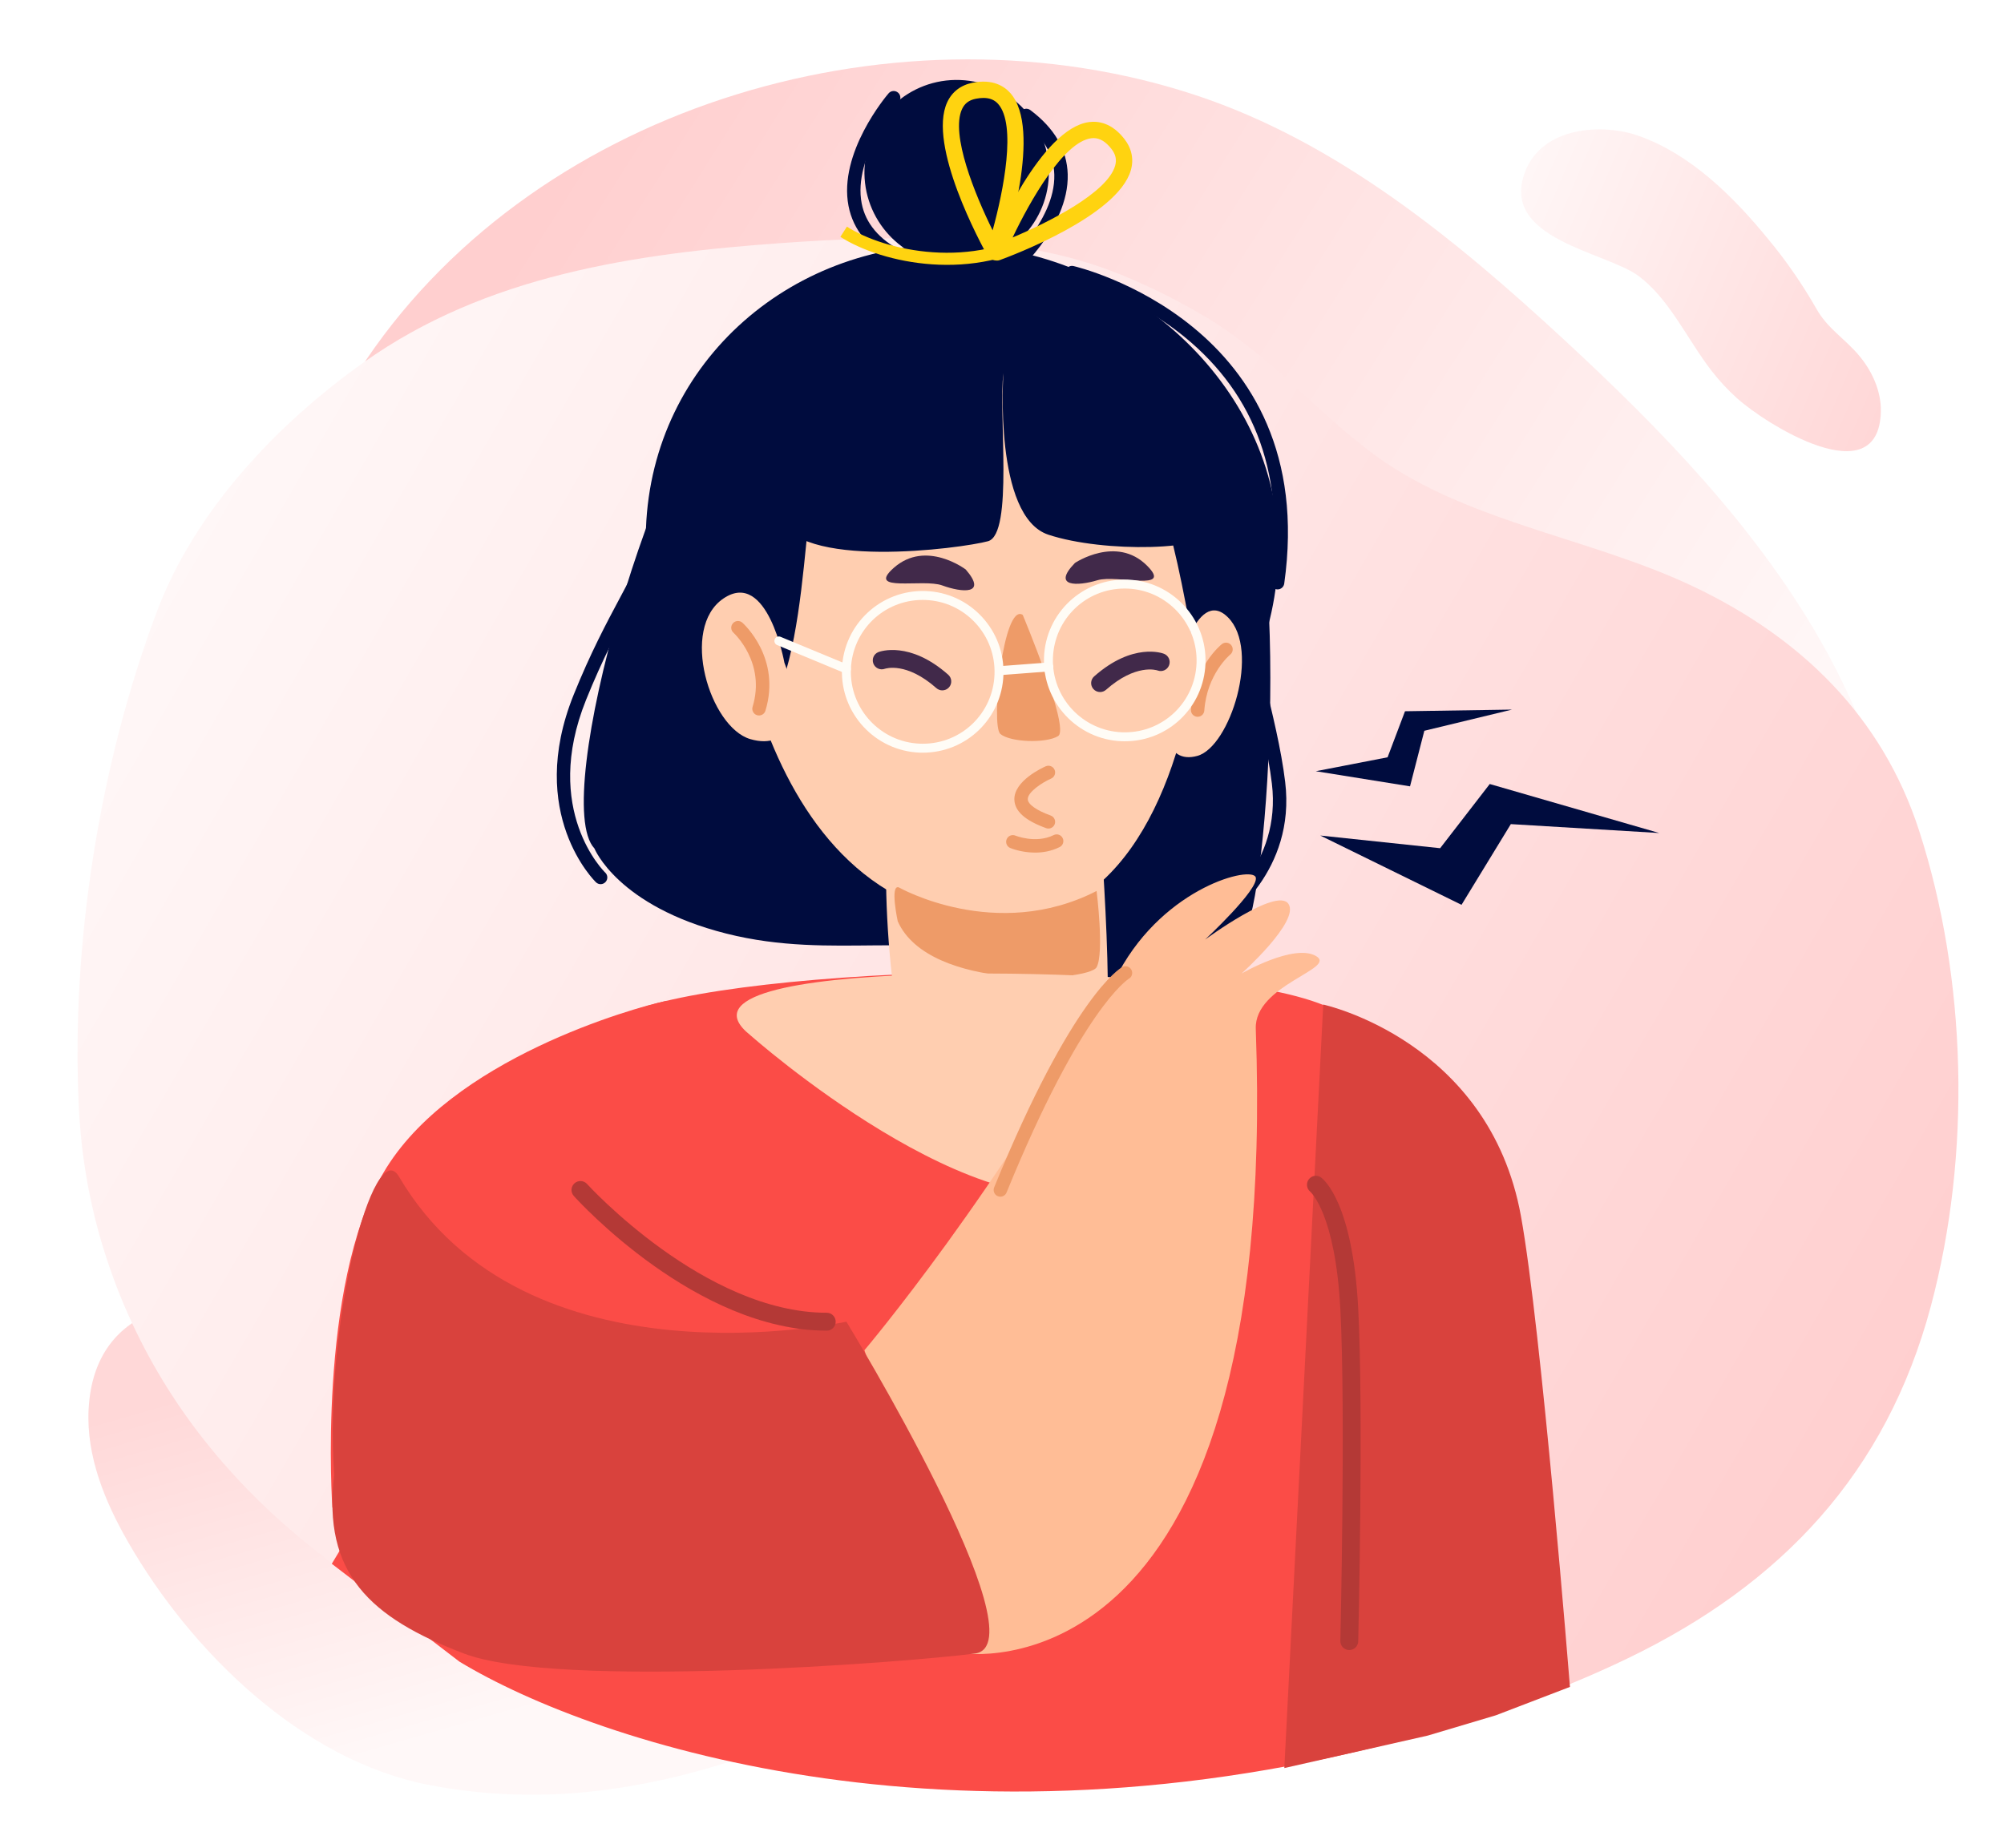
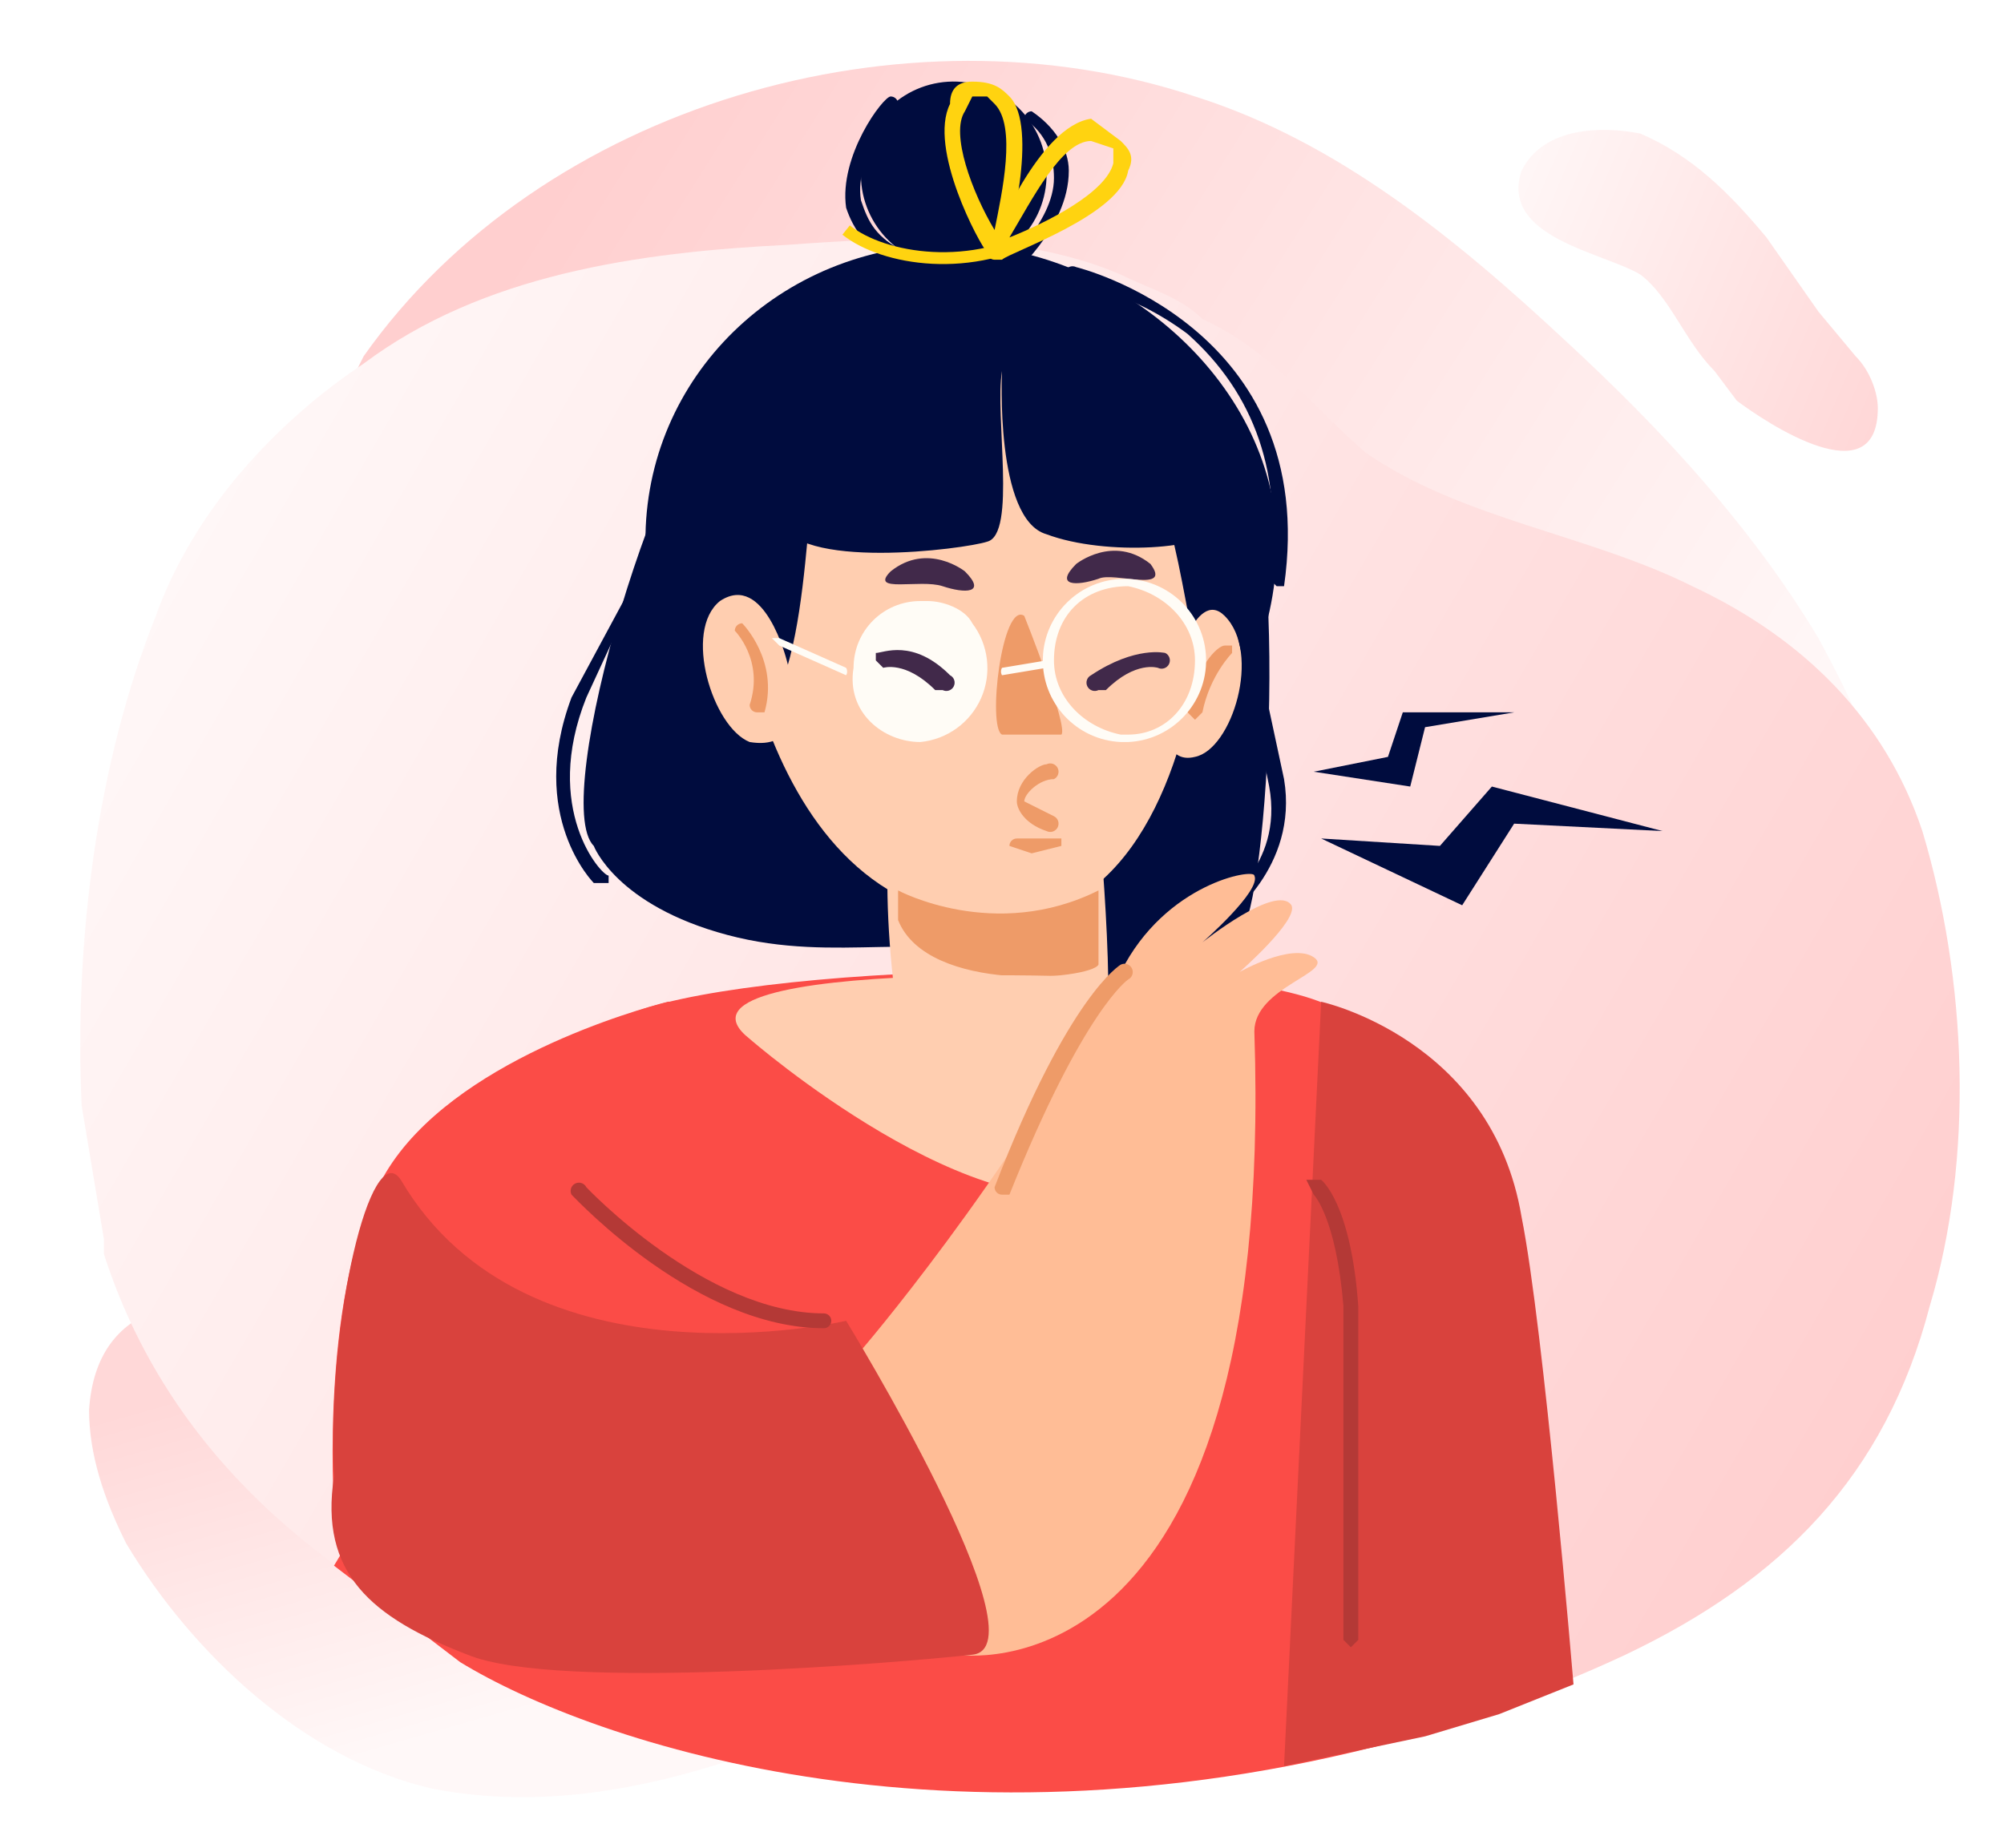
- <svg xmlns="http://www.w3.org/2000/svg" width="270" height="249" viewBox="0 0 270 249" fill="none">
-   <path d="M102.298 236.075C87.924 241.168 73.411 243.521 57.931 240.58C40.677 237.3 25.711 222.534 17.255 207.809C14.113 202.339 11.611 196.228 11.938 189.93C12.699 175.381 26.444 173.755 38.111 176.108C44.688 177.432 50.727 180.444 56.697 183.427C66.609 188.384 78.236 190.822 87.123 197.692C90.105 200.004 92.344 202.782 95.809 204.464C101.199 207.083 107.352 208.319 112.888 210.702C117.615 212.747 122.898 216.111 122.905 221.259C122.906 226.539 117.398 229.903 112.558 232.005C109.132 233.502 105.722 234.868 102.298 236.075Z" fill="url(#paint0_linear)" />
-   <path d="M49.391 48.41C72.937 13.71 121.626 -0.223 161.092 12.824C180.122 19.118 196.071 32.225 210.782 45.831C223.748 57.822 236.328 70.757 245.183 86.172C251.229 96.695 255.557 109.309 258.613 121.085C263.181 138.717 259.032 161.436 236.24 159.771C230.892 159.381 226.266 157.458 221.264 155.776C217.219 154.412 213.254 155.23 209.054 154.564C198.481 152.89 188.296 148.997 178.665 144.438C159.037 135.138 141.103 122.503 120.917 114.353C104.375 107.683 86.71 104.24 68.873 104.208C61.349 104.196 53.437 104.722 46.705 101.358C30.115 93.057 37.576 70.675 43.772 58.084C45.413 54.73 47.291 51.498 49.391 48.41Z" fill="url(#paint1_linear)" />
-   <path d="M234.007 53.648C237.883 57.158 253.114 66.743 253.407 55.495C253.476 52.693 252.205 49.973 250.475 47.921C248.497 45.565 246.253 44.33 244.708 41.586C242.817 38.272 240.665 35.158 238.279 32.284C233.401 26.301 227.706 20.773 220.797 18.311C215.95 16.585 207.745 17.019 205.443 23.23C202.089 32.272 216.43 33.929 220.803 37.224C224.954 40.343 227.304 45.702 230.592 49.962C231.631 51.304 232.774 52.538 234.007 53.648Z" fill="url(#paint2_linear)" />
-   <path d="M162.324 42.65C170.535 47.484 176.694 54.72 184.18 60.548C196.644 70.249 213.727 72.233 228.02 78.98C242.594 85.863 253.598 96.56 258.574 111.978C265.002 131.879 265.613 155.545 260.152 176.004C254.137 198.525 240.014 213.484 219.363 223.46C198.725 233.431 175.862 238.084 153.059 239.044C150.859 239.138 148.662 239.189 146.456 239.203C96.919 239.491 30.982 222.054 14.116 168.839C13.962 168.352 13.814 167.866 13.665 167.373C11.927 161.444 10.905 155.329 10.621 149.157C9.561 127.278 13.39 103.128 21.061 82.617C26.22 68.808 37.33 57.132 49.036 48.813C65.484 37.125 85.553 34.143 105.527 32.74C120.318 31.703 136.953 31.323 150.94 36.981C154.871 38.584 158.676 40.478 162.324 42.65Z" fill="url(#paint3_linear)" />
-   <path d="M193.966 233.12C130.471 251.582 80.419 235.142 61.9 223.933L44.703 210.745L50.656 200.855L87.695 197.558L149.206 194.261L198.812 204.152L208.31 199.322L210.004 216.822C212.262 230.371 210.568 226.984 193.966 233.12Z" fill="#FB4C47" />
-   <path d="M75.901 225.278H184.631C184.631 225.278 194.314 144.155 179.999 136.243C165.686 128.331 98.753 129.985 83.917 136.742C69.082 143.499 75.901 225.278 75.901 225.278Z" fill="#FB4C47" />
-   <path d="M80.922 119.157C80.7 119.157 80.476 119.075 80.303 118.908C80.206 118.819 70.82 109.694 77.292 93.629C79.561 87.996 81.673 84.039 83.535 80.549C86.898 74.253 89.326 69.703 90.441 59.681C90.496 59.186 90.949 58.839 91.438 58.882C91.934 58.938 92.291 59.386 92.235 59.881C91.082 70.25 88.454 75.172 85.13 81.403C83.287 84.851 81.201 88.763 78.966 94.304C72.951 109.238 81.456 117.512 81.541 117.596C81.904 117.939 81.921 118.51 81.577 118.872C81.401 119.06 81.162 119.157 80.922 119.157Z" fill="#000C3E" />
-   <path d="M141.308 23.68C141.05 30.545 135.284 35.903 128.426 35.645C121.568 35.387 116.216 29.614 116.474 22.749C116.732 15.883 122.498 10.525 129.356 10.783C136.213 11.041 141.566 16.814 141.308 23.68Z" fill="#000C3E" />
-   <path d="M80.087 114.341C80.087 114.341 83.187 122.108 97.846 125.812C112.506 129.516 124.545 124.971 135.709 129.953C146.876 134.937 163.824 130.698 167.451 126.111C171.076 121.525 174.203 68.075 165.804 58.475C157.405 48.873 110.581 38.009 99.569 47.754C88.556 57.498 74.007 107.861 80.087 114.341Z" fill="#000C3E" />
-   <path d="M172.212 75.288C171.364 97.912 152.359 115.567 129.758 114.72C107.16 113.871 86.184 93.83 87.032 71.206C87.878 48.581 107.061 32.157 129.659 33.006C152.261 33.852 173.06 52.664 172.212 75.288Z" fill="#000C3E" />
-   <path d="M148.088 109.565C148.088 109.565 150.745 141.49 148.088 145.037C145.431 148.584 128.599 145.925 124.172 145.037C119.742 144.152 117.969 109.565 120.629 109.565C123.285 109.565 147.578 102.446 148.088 109.565Z" fill="#FFCEB0" />
-   <path d="M97.859 72.216C97.859 72.216 99.543 121.976 133.147 124.124C166.751 126.273 166.717 56.162 154.556 49.495C142.394 42.825 91.647 44.076 97.859 72.216Z" fill="#FFCEB0" />
-   <path d="M137.794 82.868C137.794 82.868 144.211 98.183 142.561 99.198C140.909 100.213 136.077 100.033 134.774 98.906C133.47 97.78 135.169 81.153 137.794 82.868Z" fill="#EE9B68" />
-   <path d="M124.319 45.679C124.319 45.679 112.27 51.513 109.977 62.463C107.684 73.416 108.872 101.456 96.105 100.168C96.105 100.168 71.385 44.676 124.319 45.679Z" fill="#000C3E" />
-   <path d="M130.671 45.917C129.578 46.701 143.095 46.67 150.823 56.048C158.552 65.426 160.388 88.865 161.582 89.302C162.777 89.736 167.549 60.256 159.077 51.398C150.603 42.544 136.893 41.459 130.671 45.917Z" fill="#000C3E" />
-   <path d="M121.093 119.587C121.093 119.587 134.168 127.029 147.744 120.074C147.744 120.074 148.799 128.427 147.744 130.354C146.686 132.281 125.186 133.658 120.954 124.162C120.954 124.162 119.872 119.175 121.093 119.587Z" fill="#EE9B68" />
-   <path d="M158.394 91.288C158.394 91.288 161.036 78.809 165.444 83.198C169.85 87.586 165.728 100.64 161.33 101.865C156.932 103.09 155.92 97.731 158.394 91.288Z" fill="#FFCEB0" />
-   <path d="M105.683 89.311C105.683 89.311 103.407 76.648 97.479 80.649C91.551 84.65 95.641 98.011 101.085 99.606C106.526 101.197 108.258 95.945 105.683 89.311Z" fill="#FFCEB0" />
-   <path d="M144.829 75.866C144.829 75.866 150.408 72.117 154.524 76.214C158.142 79.816 150.497 77.398 147.859 78.196C145.222 78.992 141.645 79.146 144.829 75.866Z" fill="#41294A" />
-   <path d="M130.118 76.752C130.118 76.752 124.77 72.679 120.42 76.525C116.595 79.909 124.371 77.946 126.955 78.898C129.54 79.848 133.105 80.215 130.118 76.752Z" fill="#41294A" />
-   <path d="M124.309 80.85C119.085 80.85 114.838 84.947 114.643 90.177C114.443 95.516 118.62 100.023 123.955 100.223L124.324 100.23C129.548 100.23 133.795 96.133 133.99 90.903C134.086 88.316 133.171 85.846 131.413 83.948C129.654 82.05 127.262 80.953 124.68 80.857L124.309 80.85ZM124.324 101.436C124.187 101.436 124.049 101.434 123.91 101.429C117.912 101.202 113.215 96.136 113.439 90.131C113.665 84.112 118.702 79.436 124.724 79.651C127.629 79.76 130.319 80.994 132.294 83.128C134.272 85.263 135.3 88.038 135.194 90.946C134.973 96.828 130.199 101.436 124.324 101.436Z" fill="#FFFCF6" />
-   <path d="M114.045 90.757C113.968 90.757 113.891 90.743 113.814 90.711L104.706 86.935C104.4 86.807 104.253 86.453 104.381 86.146C104.509 85.838 104.86 85.691 105.166 85.821L114.276 89.597C114.582 89.725 114.729 90.077 114.601 90.386C114.505 90.617 114.281 90.757 114.045 90.757Z" fill="#FFFCF6" />
-   <path d="M135.191 50.293C135.191 50.293 133.827 69.613 141.254 72.061C148.68 74.511 163.021 74.265 163.903 71.314C164.784 68.364 149.744 44.624 138.951 40.816C120.025 34.141 102.774 62.078 104.935 69.5C107.095 76.925 129.643 73.894 133.112 72.939C136.583 71.984 134.497 55.625 135.191 50.293Z" fill="#000C3E" />
-   <path d="M135.191 90.949C134.88 90.949 134.615 90.708 134.591 90.392C134.567 90.059 134.815 89.769 135.145 89.743L141.273 89.278C141.61 89.263 141.894 89.499 141.921 89.835C141.945 90.165 141.697 90.454 141.364 90.481L135.239 90.949C135.222 90.949 135.205 90.949 135.191 90.949Z" fill="#FFFCF6" />
-   <path d="M121.128 35.575C120.988 35.575 120.848 35.544 120.716 35.474C117.108 33.612 114.954 31.015 114.323 27.76C112.929 20.598 119.439 12.903 119.719 12.58C120.044 12.201 120.612 12.16 120.991 12.481C121.371 12.806 121.415 13.378 121.089 13.757C121.027 13.829 114.865 21.119 116.096 27.42C116.619 30.101 118.452 32.272 121.542 33.868C121.985 34.097 122.161 34.642 121.932 35.086C121.771 35.397 121.455 35.575 121.128 35.575Z" fill="#000C3E" />
-   <path d="M135.462 37.791C135.204 37.791 134.946 37.68 134.768 37.468C134.448 37.084 134.498 36.513 134.881 36.192C134.956 36.132 142.228 29.954 142.047 23.537C141.97 20.805 140.52 18.362 137.733 16.281C137.333 15.982 137.251 15.415 137.55 15.015C137.846 14.617 138.417 14.532 138.812 14.832C142.067 17.262 143.762 20.178 143.854 23.493C144.054 30.788 136.367 37.306 136.04 37.581C135.871 37.721 135.664 37.791 135.462 37.791Z" fill="#000C3E" />
-   <path d="M164.34 124.286C164.048 124.286 163.762 124.144 163.588 123.884C163.309 123.469 163.422 122.909 163.836 122.63C164.195 122.386 172.689 116.55 171.359 105.59C170.841 101.312 169.67 96.54 168.43 91.486C166.274 82.689 164.041 73.593 164.605 65.013C164.636 64.516 165.079 64.116 165.566 64.169C166.065 64.203 166.44 64.632 166.407 65.131C165.862 73.434 168.059 82.39 170.186 91.054C171.436 96.162 172.621 100.987 173.151 105.371C174.62 117.46 165.238 123.867 164.838 124.134C164.687 124.236 164.511 124.286 164.34 124.286Z" fill="#000C3E" />
-   <path d="M172.131 79.431C172.091 79.431 172.05 79.428 172.004 79.421C171.51 79.351 171.168 78.895 171.238 78.401C173.211 64.391 169.272 53.274 159.536 45.362C152.252 39.442 144.313 37.636 144.234 37.619C143.747 37.513 143.439 37.03 143.547 36.541C143.653 36.054 144.137 35.747 144.624 35.853C144.956 35.926 177.958 43.638 173.025 78.652C172.962 79.105 172.577 79.431 172.131 79.431Z" fill="#000C3E" />
-   <path d="M139.458 114.902C137.623 114.902 136.202 114.319 136.11 114.28C135.653 114.087 135.436 113.559 135.628 113.099C135.819 112.641 136.346 112.423 136.806 112.612C136.835 112.624 139.572 113.726 141.961 112.542C142.409 112.315 142.949 112.498 143.173 112.947C143.394 113.393 143.214 113.935 142.766 114.157C141.641 114.719 140.485 114.902 139.458 114.902Z" fill="#EE9B68" />
-   <path d="M102.261 96.422C102.174 96.422 102.085 96.41 101.998 96.384C101.519 96.237 101.252 95.733 101.396 95.255C103.215 89.28 98.865 85.311 98.821 85.269C98.448 84.937 98.417 84.365 98.749 83.994C99.079 83.62 99.655 83.586 100.023 83.919C100.24 84.112 105.277 88.713 103.126 95.781C103.008 96.172 102.649 96.422 102.261 96.422Z" fill="#EE9B68" />
-   <path d="M161.356 96.599C161.334 96.599 161.313 96.599 161.294 96.597C160.795 96.561 160.419 96.129 160.455 95.632C160.865 89.852 164.471 86.924 164.622 86.804C165.02 86.493 165.576 86.558 165.889 86.948C166.2 87.337 166.135 87.906 165.75 88.217C165.718 88.243 162.609 90.807 162.257 95.757C162.223 96.235 161.826 96.599 161.356 96.599Z" fill="#EE9B68" />
-   <path d="M101.086 139.504C101.086 139.504 132.187 167.134 149.525 159.934C166.861 152.733 171.984 135.817 163.269 133.227C154.555 130.637 87.457 128.679 101.086 139.504Z" fill="#FFCEB0" />
-   <path d="M141.255 111.661C141.154 111.661 141.05 111.645 140.949 111.608C138.119 110.581 136.719 109.33 136.666 107.777C136.582 105.242 140.45 103.465 140.891 103.27C141.344 103.069 141.879 103.274 142.081 103.733C142.281 104.188 142.076 104.724 141.618 104.926C140.33 105.495 138.439 106.778 138.473 107.716C138.494 108.396 139.651 109.214 141.561 109.906C142.03 110.077 142.274 110.596 142.105 111.063C141.97 111.432 141.623 111.661 141.255 111.661Z" fill="#EE9B68" />
-   <path d="M126.957 93.038C126.673 93.038 126.389 92.937 126.16 92.737C122.128 89.168 119.321 90.094 119.203 90.133C118.584 90.355 117.895 90.034 117.667 89.419C117.438 88.802 117.736 88.119 118.348 87.88C118.517 87.813 122.547 86.32 127.754 90.928C128.253 91.37 128.301 92.134 127.86 92.631C127.622 92.901 127.289 93.038 126.957 93.038Z" fill="#41294A" />
-   <path d="M148.215 93.264C147.882 93.264 147.552 93.126 147.311 92.856C146.871 92.357 146.919 91.595 147.417 91.154C152.632 86.541 156.655 88.038 156.823 88.106C157.442 88.347 157.751 89.046 157.507 89.666C157.269 90.283 156.58 90.587 155.966 90.358C155.821 90.308 153.022 89.415 149.012 92.963C148.783 93.163 148.499 93.264 148.215 93.264Z" fill="#41294A" />
-   <path d="M223.55 112.262L200.715 105.659L194.031 114.309L177.883 112.602L196.912 121.939L203.555 111.063L223.55 112.262Z" fill="#000C3E" />
-   <path d="M203.717 95.628L189.298 95.852L186.95 102.057L177.276 103.933L189.973 105.973L191.902 98.483L203.717 95.628Z" fill="#000C3E" />
-   <path d="M151.53 79.314C146.305 79.314 142.059 83.411 141.864 88.641C141.664 93.982 145.84 98.487 151.176 98.687L151.544 98.694C156.769 98.694 161.016 94.597 161.211 89.367C161.411 84.028 157.231 79.521 151.898 79.321L151.53 79.314ZM151.544 99.9C151.405 99.9 151.267 99.898 151.128 99.893C145.132 99.666 140.435 94.6 140.659 88.598C140.886 82.576 145.918 77.905 151.947 78.115C157.942 78.342 162.637 83.408 162.415 89.41C162.196 95.292 157.419 99.9 151.544 99.9Z" fill="#FFFCF6" />
-   <path d="M116.465 181.964C116.465 181.964 134.774 160.37 150.763 130.962C157.028 119.436 168.766 116.636 169.192 118.252C169.618 119.87 162.371 126.617 162.371 126.617C162.371 126.617 172.03 119.489 173.595 121.813C175.161 124.138 167.275 131.199 167.275 131.199C167.275 131.199 174.308 127.126 177.293 128.833C180.277 130.54 168.978 132.708 169.192 138.65C172.473 229.899 129.487 222.788 129.487 222.788L116.465 181.964Z" fill="#FFBD96" />
-   <path d="M134.778 161.273C134.665 161.273 134.549 161.252 134.436 161.206C133.976 161.018 133.754 160.49 133.942 160.027C144.463 134.241 150.936 130.472 151.205 130.325C151.644 130.084 152.19 130.25 152.431 130.684C152.67 131.121 152.511 131.666 152.082 131.907C151.959 131.981 145.718 135.946 135.614 160.711C135.471 161.061 135.132 161.273 134.778 161.273Z" fill="#EE9B68" />
-   <path d="M106.854 198.223L44.781 203.179C44.781 203.179 42.697 173.426 51.65 158.065C60.604 142.704 85.565 135.755 89.74 134.894C93.914 134.033 106.854 198.223 106.854 198.223Z" fill="#FB4C47" />
-   <path d="M178.28 135.379C178.28 135.379 200.62 140.218 204.915 163.873C207.663 178.996 211.52 227.337 211.52 227.337L201.534 231.165L192.358 233.899L173.039 238.274L178.28 135.379Z" fill="#D9423D" />
-   <path d="M114.038 178.12C114.038 178.12 140.578 221.634 131.35 222.84C122.122 224.046 75.152 227.663 62.506 222.84C49.86 218.017 43.417 212.051 45.026 198.774C43.606 178.12 50.381 152.836 53.749 158.561C70.87 187.669 114.038 178.12 114.038 178.12Z" fill="#D9423D" />
-   <path d="M111.388 179.326C93.852 179.326 77.976 161.918 77.309 161.177C76.863 160.683 76.902 159.919 77.396 159.475C77.889 159.029 78.651 159.067 79.096 159.562C79.253 159.735 94.931 176.915 111.388 176.915C112.052 176.915 112.592 177.455 112.592 178.12C112.592 178.786 112.052 179.326 111.388 179.326Z" fill="#B43936" />
-   <path d="M181.789 222.37H181.76C181.096 222.353 180.568 221.801 180.585 221.136C180.592 220.827 181.31 190.187 180.587 176.444C179.908 163.536 176.57 160.637 176.536 160.608C176.032 160.193 175.938 159.444 176.338 158.927C176.733 158.416 177.458 158.298 177.988 158.684C178.422 159.005 182.249 162.205 182.991 176.316C183.721 190.153 183.001 220.885 182.994 221.194C182.977 221.849 182.442 222.37 181.789 222.37Z" fill="#B43936" />
-   <path d="M132.501 13.199C132.184 13.199 131.84 13.236 131.467 13.309C130.558 13.492 129.969 13.933 129.616 14.7C128.039 18.112 131.363 26.239 133.738 31.041C135.206 25.714 136.965 16.811 134.479 14.005C134.001 13.466 133.349 13.199 132.501 13.199ZM134.015 35.048C133.62 35.048 133.25 34.835 133.055 34.483C132.215 32.977 124.929 19.602 127.618 13.778C128.265 12.378 129.447 11.469 131.037 11.152C133.745 10.612 135.3 11.613 136.126 12.546C140.444 17.421 135.625 32.58 135.062 34.293C134.924 34.707 134.556 35.002 134.121 35.043C134.086 35.047 134.05 35.048 134.015 35.048Z" fill="#FFD310" />
-   <path d="M147.333 18.611C147.229 18.611 147.124 18.617 147.018 18.633C143.3 19.128 138.808 27.013 136.433 32.002C141.37 29.923 149.201 25.952 150.241 22.342C150.475 21.529 150.318 20.81 149.75 20.077C148.985 19.093 148.193 18.611 147.333 18.611ZM134.322 35.118C134.026 35.118 133.736 35 133.526 34.779C133.224 34.462 133.137 33.998 133.305 33.594C134 31.931 140.271 17.313 146.727 16.452C147.964 16.287 149.793 16.546 151.486 18.726C152.482 20.007 152.783 21.468 152.356 22.95C150.579 29.113 136.317 34.462 134.698 35.052C134.575 35.097 134.448 35.118 134.322 35.118Z" fill="#FFD310" />
-   <path d="M113.666 31.232C119.011 34.667 131.226 37.34 140.77 31.232" stroke="#FFD310" stroke-width="1.631" />
+ <svg xmlns="http://www.w3.org/2000/svg" width="270" height="249" fill="none">
+   <path d="M102 236c-14 5-29 8-44 5-17-4-32-18-41-33-3-6-5-12-5-18 1-15 14-16 26-14 7 1 13 4 19 7 10 5 21 8 30 15 3 2 5 5 9 6l17 7c5 2 10 5 10 10 0 6-6 9-10 11l-11 4z" fill="url(#paint0_linear)" />
+   <path d="M49 48c24-34 73-48 112-35 19 6 35 19 50 33 13 12 25 25 34 40 6 11 11 23 14 35 4 18 0 40-23 39l-15-4c-4-2-8-1-12-1-11-2-21-6-30-11-20-9-38-21-58-30-17-6-34-10-52-10-8 0-16 1-22-3-17-8-9-30-3-43l5-10z" fill="url(#paint1_linear)" />
+   <path d="M234 54c4 3 19 13 19 1 0-2-1-5-3-7l-5-6-7-10c-5-6-10-11-17-14-5-1-13-1-16 5-3 9 11 11 16 14 4 3 6 9 10 13l3 4z" fill="url(#paint2_linear)" />
+   <path d="M162 43c9 4 15 12 22 18 13 9 30 11 44 18 15 7 26 18 31 33 6 20 7 44 1 64-6 23-20 37-41 47a169 169 0 01-73 16c-49 0-115-17-132-70v-2l-3-18c-1-22 2-46 10-66 5-14 16-26 28-34 16-12 37-15 57-16 14-1 31-2 45 4 4 2 8 3 11 6z" fill="url(#paint3_linear)" />
+   <path d="M194 233c-64 19-114 2-132-9l-17-13 6-10 37-3 61-4 50 10 9-5 2 18c2 13 1 10-16 16z" fill="#FB4C47" />
+   <path d="M76 225h109s9-81-5-89-81-6-96 1c-15 6-8 88-8 88z" fill="#FB4C47" />
+   <path d="M81 119h-1s-9-9-3-25l7-13c3-7 5-11 6-21l1-1 1 1c-1 10-4 15-7 21l-6 13c-6 15 2 24 3 24v1h-1zM141 24a12 12 0 11-25-1 12 12 0 0125 1z" fill="#000C3E" />
+   <path d="M80 114s3 8 18 12 27-1 38 4 28 1 31-4c4-4 7-58-1-68-9-9-55-20-66-10-11 9-26 60-20 66z" fill="#000C3E" />
+   <path d="M172 75c-1 23-20 41-42 40-23-1-44-21-43-44 1-22 20-39 43-38 22 1 43 20 42 42z" fill="#000C3E" />
+   <path d="M148 110s3 31 0 35-19 1-24 0c-4-1-6-35-3-35 2 0 27-8 27 0z" fill="#FFCEB0" />
+   <path d="M98 72s2 50 35 52c34 2 34-68 22-75-13-6-63-5-57 23z" fill="#FFCEB0" />
+   <path d="M138 83s6 15 5 16h-8c-2-1 0-18 3-16z" fill="#EE9B68" />
+   <path d="M124 46s-12 6-14 16c-2 11-1 39-14 38 0 0-25-55 28-54zM131 46c-1 1 12 1 20 10s9 33 11 33c1 1 6-29-3-38-8-8-22-10-28-5z" fill="#000C3E" />
+   <path d="M121 120s13 7 27 0v10c-1 2-23 4-27-6v-4z" fill="#EE9B68" />
+   <path d="M158 91s3-12 7-8c5 5 1 18-4 19-4 1-5-4-3-11zM106 89s-3-12-9-8c-5 4-1 17 4 19 6 1 7-4 5-11z" fill="#FFCEB0" />
+   <path d="M145 76s5-4 10 0c3 4-5 1-7 2-3 1-6 1-3-2zM130 77s-5-4-10 0c-3 3 4 1 7 2s6 1 3-2z" fill="#41294A" />
+   <path d="M124 81c-5 0-9 4-9 9-1 6 4 10 9 10a10 10 0 007-16c-1-2-4-3-6-3h-1zm0 20zM114 91l-9-4-1-1h1l9 4a1 1 0 010 1z" fill="#FFFCF6" />
+   <path d="M135 50s-1 20 6 22c8 3 22 2 23-1s-14-26-25-30c-19-7-36 21-34 29 2 7 25 4 28 3 4-1 1-17 2-23z" fill="#000C3E" />
+   <path d="M135 91a1 1 0 010-1l6-1 1 1h-1l-6 1z" fill="#FFFCF6" />
+   <path d="M121 36v-1c-4-1-6-4-7-7-1-7 5-15 6-15a1 1 0 011 1s-6 7-5 13c1 3 2 5 6 7a1 1 0 01-1 2zM135 38a1 1 0 010-2s7-6 7-12c0-3-1-6-4-8a1 1 0 011-1c3 2 5 5 5 8 0 8-8 14-8 15h-1zM164 124a1 1 0 010-1c0-1 9-6 7-17l-3-15c-2-8-4-17-3-26l1-1v1c0 8 2 17 4 26l3 14c2 12-8 19-8 19h-1z" fill="#000C3E" />
+   <path d="M172 79l-1-1c2-14-2-25-11-33-8-6-16-7-16-7a1 1 0 111-2s33 8 28 43h-1z" fill="#000C3E" />
+   <path d="M139 115l-3-1a1 1 0 011-1h6v1l-4 1zM102 96a1 1 0 01-1-1c2-6-2-10-2-10a1 1 0 011-1s5 5 3 12h-1zM161 97l-1-1c1-6 4-9 5-9h1v1s-3 3-4 8l-1 1z" fill="#EE9B68" />
+   <path d="M101 140s31 27 49 20c17-7 22-24 13-27-8-2-76-4-62 7z" fill="#FFCEB0" />
+   <path d="M141 112c-3-1-4-3-4-4 0-3 3-5 4-5a1 1 0 111 2c-2 0-4 2-4 3l4 2a1 1 0 01-1 2z" fill="#EE9B68" />
+   <path d="M127 93h-1c-4-4-7-3-7-3l-1-1v-1c1 0 5-2 10 3a1 1 0 01-1 2zM148 93a1 1 0 01-1-2c6-4 10-3 10-3a1 1 0 01-1 2s-3-1-7 3h-1z" fill="#41294A" />
+   <path d="M224 112l-23-6-7 8-16-1 19 9 7-11 20 1zM204 96h-15l-2 6-10 2 13 2 2-8 12-2z" fill="#000C3E" />
+   <path d="M152 79c-6 0-10 4-10 10 0 5 4 9 9 10h1c5 0 9-4 9-10 0-5-4-9-9-10zm0 21h-1a11 11 0 111 0z" fill="#FFFCF6" />
+   <path d="M116 182s19-22 35-51c6-12 18-14 18-13 1 2-7 9-7 9s10-8 12-5c1 2-7 9-7 9s7-4 10-2-8 4-8 10c3 91-40 84-40 84l-13-41z" fill="#FFBD96" />
+   <path d="M135 161a1 1 0 01-1-1c10-26 17-30 17-30a1 1 0 011 2s-6 4-16 29h-1z" fill="#EE9B68" />
+   <path d="M107 198l-62 5s-2-30 7-45 34-22 38-23 17 63 17 63z" fill="#FB4C47" />
+   <path d="M178 135s23 5 27 29c3 15 7 63 7 63l-10 4-10 3-19 4 5-103zM114 178s27 44 17 45c-9 1-56 5-68 0-13-5-20-11-18-24-1-21 5-46 9-40 17 29 60 19 60 19z" fill="#D9423D" />
+   <path d="M111 179c-17 0-33-17-34-18a1 1 0 012-1s16 17 32 17a1 1 0 010 2zM182 222l-1-1v-45c-1-12-4-15-4-15l-1-2h2s4 3 5 17v45l-1 1z" fill="#B43936" />
+   <path d="M133 13h-2l-1 2c-2 3 1 11 4 16 1-5 3-14 0-17l-1-1zm1 22l-1-1c-1-1-8-14-5-20 0-2 1-3 3-3 3 0 4 1 5 2 4 4 0 20-1 21a1 1 0 01-1 1z" fill="#FFD310" />
+   <path d="M147 19c-4 0-8 8-11 13 5-2 13-6 14-10v-2l-3-1zm-13 16a1 1 0 01-1-1c1-2 7-17 14-18l4 3c1 1 2 2 1 4-1 6-16 11-17 12h-1z" fill="#FFD310" />
+   <path d="M114 31c5 4 17 6 27 0" stroke="#FFD310" stroke-width="1.6" />
  <defs>
-     <linearGradient id="paint0_linear" x1="10.662" y1="191.938" x2="25.575" y2="243.719" gradientUnits="userSpaceOnUse">
+     <linearGradient id="paint0_linear" x1="10.7" y1="191.9" x2="25.6" y2="243.7" gradientUnits="userSpaceOnUse">
      <stop stop-color="#FFD8D8" />
      <stop offset="1" stop-color="#FFF8F8" />
    </linearGradient>
-     <linearGradient id="paint1_linear" x1="259.25" y1="79.414" x2="102.754" y2="-19.38" gradientUnits="userSpaceOnUse">
+     <linearGradient id="paint1_linear" x1="259.3" y1="79.4" x2="102.8" y2="-19.4" gradientUnits="userSpaceOnUse">
      <stop stop-color="#FFF8F8" />
      <stop offset="1" stop-color="#FFCFCF" />
    </linearGradient>
-     <linearGradient id="paint2_linear" x1="253.802" y1="55.298" x2="196.538" y2="30.839" gradientUnits="userSpaceOnUse">
+     <linearGradient id="paint2_linear" x1="253.8" y1="55.3" x2="196.5" y2="30.8" gradientUnits="userSpaceOnUse">
      <stop stop-color="#FFD7D7" />
      <stop offset="1" stop-color="#FFF9F9" />
    </linearGradient>
-     <linearGradient id="paint3_linear" x1="240.876" y1="216.592" x2="10.668" y2="83.279" gradientUnits="userSpaceOnUse">
+     <linearGradient id="paint3_linear" x1="240.9" y1="216.6" x2="10.7" y2="83.3" gradientUnits="userSpaceOnUse">
      <stop stop-color="#FFCFCF" />
      <stop offset="1" stop-color="#FFF8F8" />
    </linearGradient>
  </defs>
</svg>
